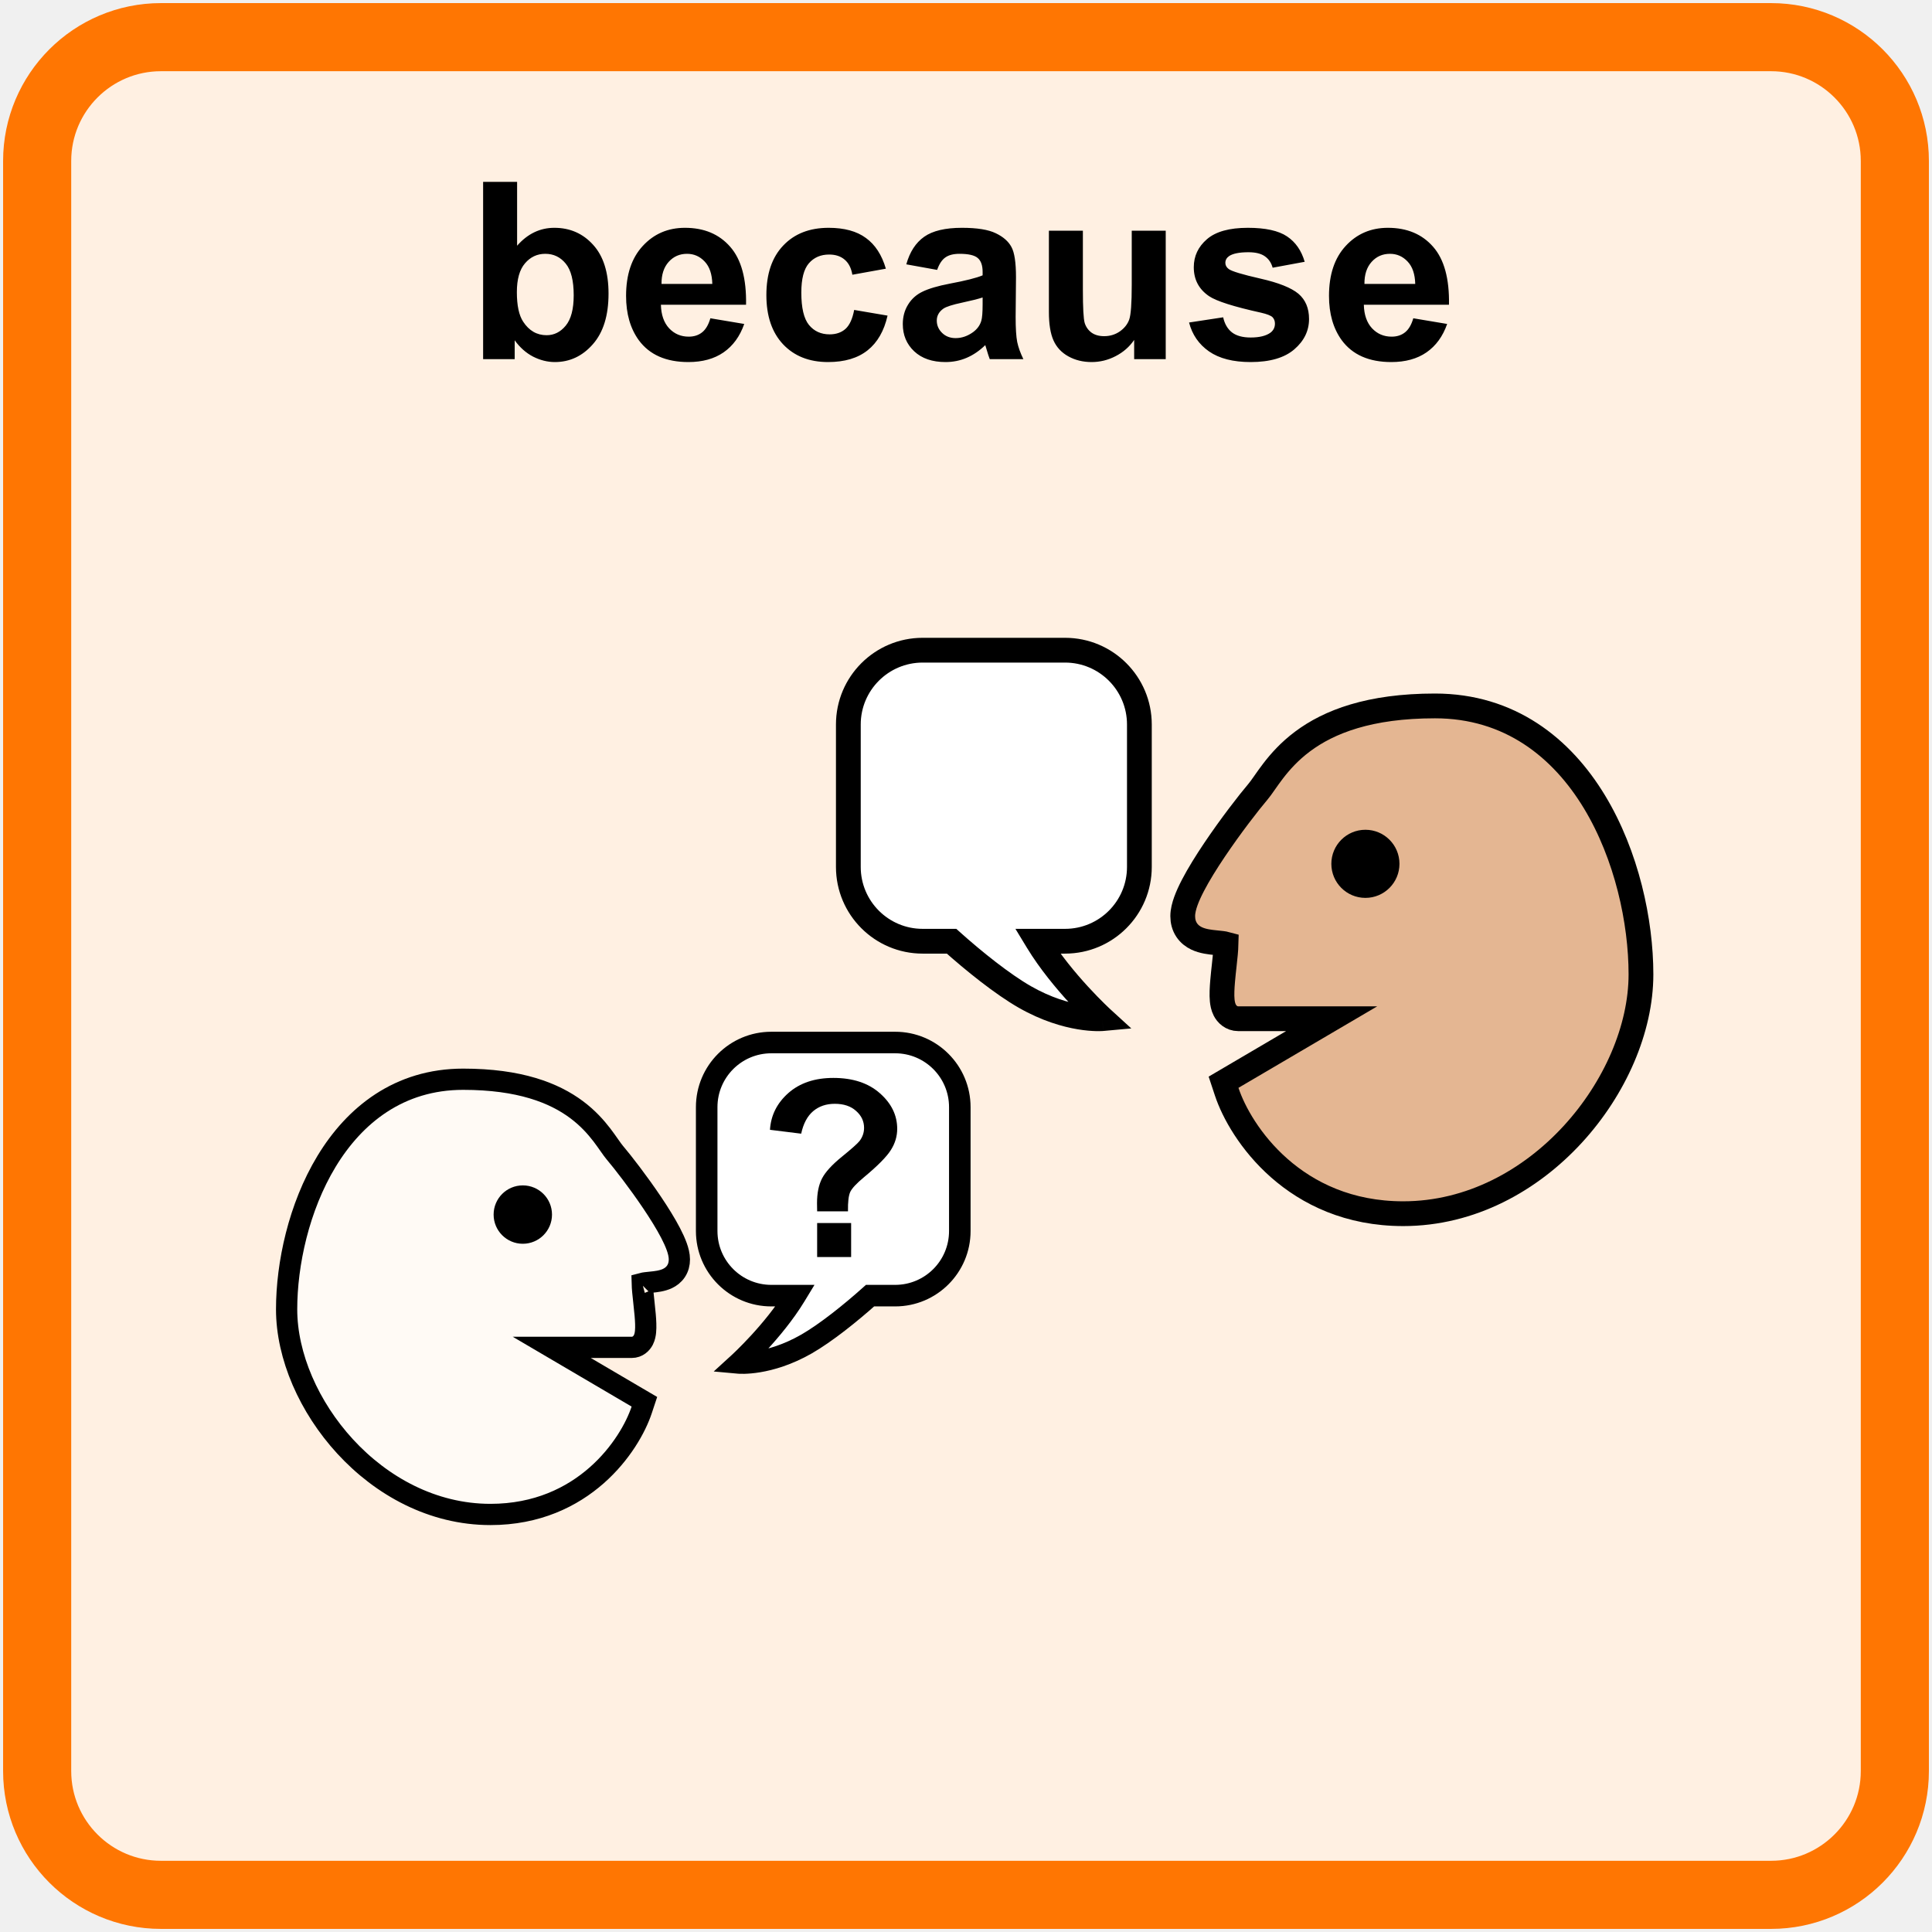
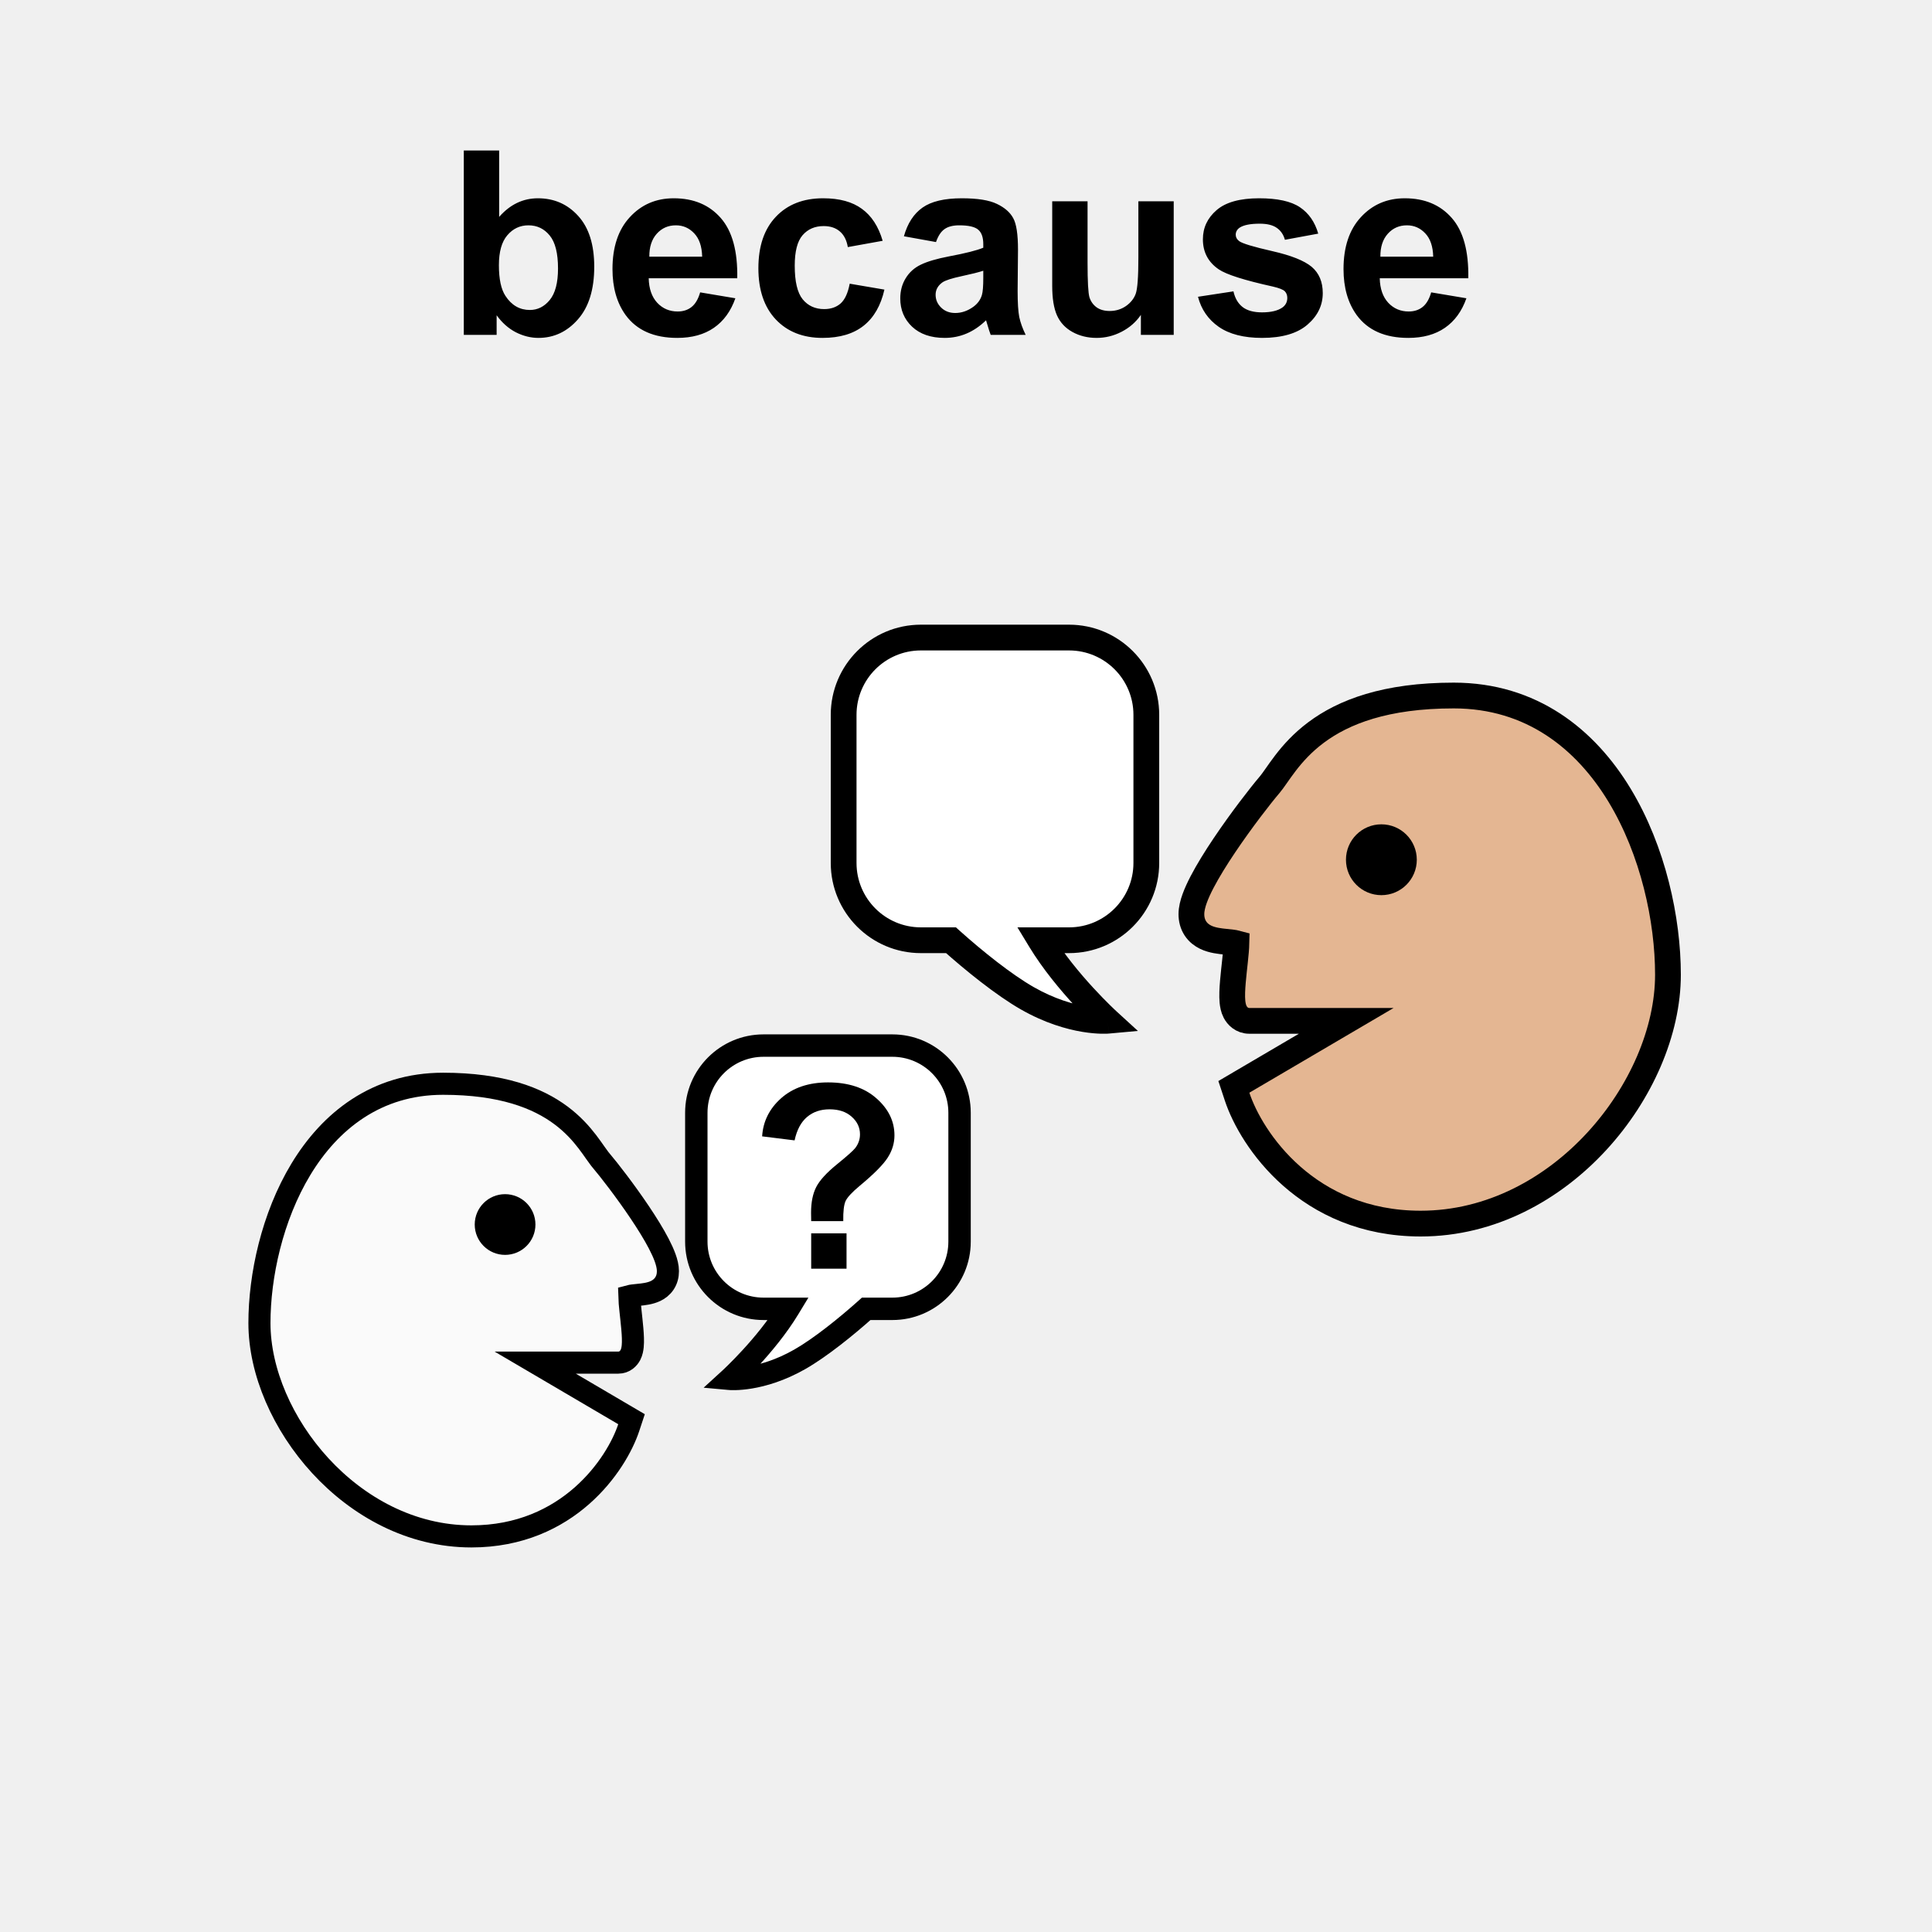
- <svg xmlns="http://www.w3.org/2000/svg" width="312" height="312" viewBox="0 0 312 312" fill="none">
-   <rect x="6" y="6" width="300" height="300" rx="20" fill="#FFF0E2" />
-   <rect x="6" y="6" width="300" height="300" rx="20" stroke="#FF7602" stroke-width="11" />
-   <path d="M78.019 58V29.367H83.508V39.68C85.201 37.753 87.206 36.789 89.523 36.789C92.049 36.789 94.139 37.707 95.793 39.543C97.447 41.366 98.273 43.99 98.273 47.414C98.273 50.956 97.427 53.684 95.734 55.598C94.055 57.512 92.01 58.469 89.602 58.469C88.417 58.469 87.245 58.176 86.086 57.59C84.94 56.991 83.951 56.112 83.117 54.953V58H78.019ZM83.469 47.18C83.469 49.328 83.807 50.917 84.484 51.945C85.435 53.404 86.698 54.133 88.273 54.133C89.484 54.133 90.513 53.618 91.359 52.59C92.219 51.548 92.648 49.914 92.648 47.688C92.648 45.318 92.219 43.612 91.359 42.57C90.5 41.516 89.4 40.988 88.059 40.988C86.743 40.988 85.65 41.503 84.777 42.531C83.905 43.547 83.469 45.096 83.469 47.18ZM114.719 51.398L120.188 52.316C119.484 54.322 118.371 55.852 116.848 56.906C115.337 57.948 113.443 58.469 111.164 58.469C107.557 58.469 104.888 57.29 103.156 54.934C101.789 53.046 101.105 50.663 101.105 47.785C101.105 44.348 102.004 41.659 103.801 39.719C105.598 37.766 107.87 36.789 110.617 36.789C113.703 36.789 116.138 37.811 117.922 39.855C119.706 41.887 120.559 45.005 120.48 49.211H106.73C106.77 50.839 107.212 52.108 108.059 53.02C108.905 53.918 109.96 54.367 111.223 54.367C112.082 54.367 112.805 54.133 113.391 53.664C113.977 53.195 114.419 52.44 114.719 51.398ZM115.031 45.852C114.992 44.263 114.582 43.059 113.801 42.238C113.02 41.405 112.069 40.988 110.949 40.988C109.751 40.988 108.762 41.425 107.98 42.297C107.199 43.169 106.815 44.354 106.828 45.852H115.031ZM143.059 43.391L137.648 44.367C137.466 43.286 137.049 42.473 136.398 41.926C135.76 41.379 134.927 41.105 133.898 41.105C132.531 41.105 131.438 41.581 130.617 42.531C129.81 43.469 129.406 45.044 129.406 47.258C129.406 49.719 129.816 51.457 130.637 52.473C131.47 53.488 132.583 53.996 133.977 53.996C135.018 53.996 135.871 53.703 136.535 53.117C137.199 52.518 137.668 51.496 137.941 50.051L143.332 50.969C142.772 53.443 141.698 55.311 140.109 56.574C138.521 57.837 136.392 58.469 133.723 58.469C130.689 58.469 128.267 57.512 126.457 55.598C124.66 53.684 123.762 51.034 123.762 47.648C123.762 44.224 124.667 41.561 126.477 39.66C128.286 37.746 130.734 36.789 133.82 36.789C136.346 36.789 138.352 37.336 139.836 38.43C141.333 39.51 142.408 41.164 143.059 43.391ZM151.34 43.586L146.359 42.688C146.919 40.682 147.883 39.198 149.25 38.234C150.617 37.271 152.648 36.789 155.344 36.789C157.792 36.789 159.615 37.082 160.812 37.668C162.01 38.241 162.85 38.977 163.332 39.875C163.827 40.76 164.074 42.395 164.074 44.777L164.016 51.184C164.016 53.007 164.1 54.354 164.27 55.227C164.452 56.086 164.784 57.01 165.266 58H159.836C159.693 57.635 159.517 57.095 159.309 56.379C159.217 56.053 159.152 55.839 159.113 55.734C158.176 56.646 157.173 57.329 156.105 57.785C155.038 58.241 153.898 58.469 152.688 58.469C150.552 58.469 148.866 57.889 147.629 56.73C146.405 55.572 145.793 54.107 145.793 52.336C145.793 51.164 146.073 50.122 146.633 49.211C147.193 48.286 147.974 47.583 148.977 47.102C149.992 46.607 151.451 46.177 153.352 45.812C155.917 45.331 157.694 44.882 158.684 44.465V43.918C158.684 42.863 158.423 42.115 157.902 41.672C157.382 41.216 156.398 40.988 154.953 40.988C153.977 40.988 153.215 41.184 152.668 41.574C152.121 41.952 151.678 42.622 151.34 43.586ZM158.684 48.039C157.98 48.273 156.867 48.553 155.344 48.879C153.82 49.204 152.824 49.523 152.355 49.836C151.639 50.344 151.281 50.988 151.281 51.77C151.281 52.538 151.568 53.202 152.141 53.762C152.714 54.322 153.443 54.602 154.328 54.602C155.318 54.602 156.262 54.276 157.16 53.625C157.824 53.13 158.26 52.525 158.469 51.809C158.612 51.34 158.684 50.448 158.684 49.133V48.039ZM183.156 58V54.895C182.401 56.001 181.405 56.874 180.168 57.512C178.944 58.15 177.648 58.469 176.281 58.469C174.888 58.469 173.638 58.163 172.531 57.551C171.424 56.939 170.624 56.079 170.129 54.973C169.634 53.866 169.387 52.336 169.387 50.383V37.258H174.875V46.789C174.875 49.706 174.973 51.496 175.168 52.16C175.376 52.811 175.747 53.332 176.281 53.723C176.815 54.1 177.492 54.289 178.312 54.289C179.25 54.289 180.09 54.035 180.832 53.527C181.574 53.007 182.082 52.368 182.355 51.613C182.629 50.845 182.766 48.977 182.766 46.008V37.258H188.254V58H183.156ZM192.023 52.082L197.531 51.242C197.766 52.31 198.241 53.124 198.957 53.684C199.673 54.23 200.676 54.504 201.965 54.504C203.384 54.504 204.452 54.243 205.168 53.723C205.65 53.358 205.891 52.87 205.891 52.258C205.891 51.841 205.76 51.496 205.5 51.223C205.227 50.962 204.615 50.721 203.664 50.5C199.237 49.523 196.431 48.632 195.246 47.824C193.605 46.704 192.785 45.148 192.785 43.156C192.785 41.359 193.495 39.849 194.914 38.625C196.333 37.401 198.534 36.789 201.516 36.789C204.354 36.789 206.464 37.251 207.844 38.176C209.224 39.1 210.174 40.467 210.695 42.277L205.52 43.234C205.298 42.427 204.875 41.809 204.25 41.379C203.638 40.949 202.759 40.734 201.613 40.734C200.168 40.734 199.133 40.936 198.508 41.34C198.091 41.626 197.883 41.997 197.883 42.453C197.883 42.844 198.065 43.176 198.43 43.449C198.924 43.814 200.63 44.328 203.547 44.992C206.477 45.656 208.521 46.47 209.68 47.434C210.826 48.41 211.398 49.771 211.398 51.516C211.398 53.417 210.604 55.051 209.016 56.418C207.427 57.785 205.077 58.469 201.965 58.469C199.139 58.469 196.9 57.896 195.246 56.75C193.605 55.604 192.531 54.048 192.023 52.082ZM228.234 51.398L233.703 52.316C233 54.322 231.887 55.852 230.363 56.906C228.853 57.948 226.958 58.469 224.68 58.469C221.073 58.469 218.404 57.29 216.672 54.934C215.305 53.046 214.621 50.663 214.621 47.785C214.621 44.348 215.52 41.659 217.316 39.719C219.113 37.766 221.385 36.789 224.133 36.789C227.219 36.789 229.654 37.811 231.438 39.855C233.221 41.887 234.074 45.005 233.996 49.211H220.246C220.285 50.839 220.728 52.108 221.574 53.02C222.421 53.918 223.475 54.367 224.738 54.367C225.598 54.367 226.32 54.133 226.906 53.664C227.492 53.195 227.935 52.44 228.234 51.398ZM228.547 45.852C228.508 44.263 228.098 43.059 227.316 42.238C226.535 41.405 225.585 40.988 224.465 40.988C223.267 40.988 222.277 41.425 221.496 42.297C220.715 43.169 220.331 44.354 220.344 45.852H228.547Z" fill="black" />
-   <path d="M215.046 164.518L198.987 173.95L197.593 174.769L198.101 176.303C200.29 182.913 209.018 196 226.6 196C237.546 196 247.15 190.617 253.972 183.195C260.776 175.795 265 166.167 265 157.349C265 148.829 262.715 138.119 257.477 129.471C252.205 120.768 243.817 114 231.733 114C221.128 114 214.616 116.556 210.353 119.743C208.238 121.324 206.741 123.013 205.603 124.496C205.083 125.174 204.632 125.816 204.248 126.364C204.217 126.409 204.185 126.454 204.154 126.498C203.733 127.098 203.422 127.533 203.144 127.86C201.692 129.566 198.73 133.386 196.124 137.262C194.82 139.2 193.579 141.193 192.655 142.968C192.193 143.855 191.794 144.721 191.505 145.521C191.228 146.29 191 147.14 191 147.952C191 148.744 191.189 149.511 191.633 150.182C192.071 150.844 192.662 151.266 193.227 151.538C194.239 152.025 195.458 152.148 196.259 152.228L196.3 152.232C197.141 152.317 197.654 152.371 197.996 152.464C197.973 153.401 197.845 154.576 197.704 155.862C197.614 156.677 197.52 157.538 197.445 158.411C197.351 159.501 197.287 160.648 197.377 161.562C197.42 161.997 197.514 162.587 197.791 163.124C198.106 163.735 198.815 164.518 200 164.518H215.046ZM198.239 152.551C198.239 152.551 198.238 152.551 198.237 152.55C198.238 152.551 198.239 152.551 198.239 152.551Z" fill="#E4B692" stroke="black" stroke-width="4" />
-   <circle cx="220.5" cy="139.5" r="5.5" fill="black" />
-   <path d="M89.104 217.587L102.868 225.672L104.063 226.373L103.627 227.689C101.752 233.354 94.27 244.571 79.2 244.571C69.818 244.571 61.586 239.957 55.738 233.596C49.907 227.253 46.286 219.001 46.286 211.442C46.286 204.139 48.244 194.959 52.734 187.547C57.253 180.087 64.442 174.286 74.8 174.286C83.89 174.286 89.472 176.476 93.126 179.208C94.939 180.563 96.222 182.011 97.198 183.282C97.643 183.863 98.029 184.414 98.358 184.883C98.386 184.922 98.413 184.961 98.439 184.999C98.8 185.513 99.067 185.885 99.305 186.166C100.55 187.628 103.089 190.902 105.323 194.225C106.44 195.886 107.504 197.594 108.296 199.116C108.691 199.876 109.034 200.618 109.281 201.304C109.519 201.963 109.714 202.692 109.714 203.387C109.714 204.066 109.552 204.724 109.172 205.299C108.796 205.866 108.29 206.228 107.806 206.461C106.938 206.879 105.893 206.984 105.207 207.053L105.172 207.056C104.45 207.129 104.011 207.176 103.717 207.255C103.737 208.058 103.847 209.065 103.968 210.167C104.045 210.866 104.126 211.604 104.19 212.352C104.271 213.286 104.326 214.27 104.248 215.053C104.212 215.426 104.131 215.931 103.893 216.392C103.624 216.916 103.016 217.587 102 217.587H89.104ZM103.509 207.33C103.509 207.33 103.51 207.329 103.511 207.329C103.51 207.329 103.509 207.33 103.509 207.33Z" fill="white" fill-opacity="0.66" stroke="black" stroke-width="3.429" />
-   <circle cx="4.714" cy="4.714" r="4.714" transform="matrix(-1 0 0 1 89.1429 191.429)" fill="black" />
-   <path fill-rule="evenodd" clip-rule="evenodd" d="M144.563 168.357C150.327 168.357 155 173.03 155 178.794V198.797C155 204.561 150.327 209.234 144.563 209.234H140.505C137.393 212.023 133.349 215.269 130.213 217.061C124.125 220.54 119.341 220.105 119.341 220.105C119.341 220.105 124.958 214.972 128.441 209.234H124.56C118.796 209.234 114.123 204.561 114.123 198.797V178.794C114.123 173.03 118.796 168.357 124.56 168.357H144.563Z" fill="white" />
-   <path d="M140.505 209.234L139.344 207.939L139.84 207.494H140.505V209.234ZM130.213 217.061L131.076 218.572L131.076 218.572L130.213 217.061ZM119.341 220.105L119.184 221.838L115.258 221.481L118.168 218.821L119.341 220.105ZM128.441 209.234V207.494H131.532L129.928 210.136L128.441 209.234ZM153.261 178.794C153.261 173.991 149.367 170.097 144.563 170.097V166.618C151.288 166.618 156.739 172.069 156.739 178.794H153.261ZM153.261 198.797V178.794H156.739V198.797H153.261ZM144.563 207.494C149.367 207.494 153.261 203.601 153.261 198.797H156.739C156.739 205.522 151.288 210.973 144.563 210.973V207.494ZM140.505 207.494H144.563V210.973H140.505V207.494ZM129.35 215.551C132.324 213.852 136.258 210.705 139.344 207.939L141.666 210.529C138.528 213.341 134.375 216.686 131.076 218.572L129.35 215.551ZM119.341 220.105C119.499 218.373 119.498 218.373 119.497 218.373C119.497 218.373 119.496 218.373 119.496 218.373C119.495 218.373 119.495 218.373 119.494 218.373C119.493 218.372 119.492 218.372 119.491 218.372C119.489 218.372 119.489 218.372 119.49 218.372C119.491 218.372 119.497 218.373 119.507 218.373C119.528 218.375 119.566 218.377 119.621 218.379C119.73 218.383 119.905 218.386 120.14 218.38C120.61 218.368 121.317 218.321 122.208 218.172C123.988 217.875 126.506 217.176 129.35 215.551L131.076 218.572C127.831 220.426 124.913 221.248 122.78 221.604C121.714 221.781 120.844 221.842 120.227 221.858C119.919 221.865 119.673 221.862 119.497 221.855C119.409 221.852 119.338 221.849 119.285 221.845C119.259 221.844 119.238 221.842 119.221 221.841C119.212 221.84 119.205 221.839 119.199 221.839C119.196 221.839 119.193 221.838 119.19 221.838C119.189 221.838 119.188 221.838 119.187 221.838C119.186 221.838 119.185 221.838 119.185 221.838C119.184 221.838 119.184 221.838 119.341 220.105ZM129.928 210.136C128.102 213.145 125.741 215.958 123.865 217.999C122.922 219.024 122.09 219.867 121.492 220.454C121.193 220.748 120.952 220.979 120.784 221.138C120.7 221.217 120.634 221.278 120.589 221.321C120.566 221.342 120.548 221.358 120.536 221.37C120.53 221.375 120.525 221.38 120.521 221.383C120.52 221.385 120.518 221.386 120.517 221.387C120.516 221.388 120.516 221.388 120.516 221.388C120.515 221.389 120.515 221.389 120.515 221.389C120.515 221.389 120.515 221.389 119.341 220.105C118.168 218.821 118.168 218.821 118.167 218.822C118.167 218.822 118.167 218.822 118.167 218.822C118.167 218.822 118.167 218.822 118.168 218.822C118.168 218.821 118.168 218.821 118.169 218.82C118.171 218.818 118.174 218.815 118.179 218.811C118.188 218.803 118.202 218.79 118.221 218.772C118.26 218.736 118.318 218.682 118.395 218.609C118.547 218.465 118.772 218.25 119.054 217.973C119.618 217.419 120.408 216.619 121.305 215.644C123.108 213.683 125.297 211.061 126.954 208.331L129.928 210.136ZM124.56 207.494H128.441V210.973H124.56V207.494ZM115.863 198.797C115.863 203.601 119.757 207.494 124.56 207.494V210.973C117.835 210.973 112.384 205.522 112.384 198.797H115.863ZM115.863 178.794V198.797H112.384V178.794H115.863ZM124.56 170.097C119.757 170.097 115.863 173.991 115.863 178.794H112.384C112.384 172.069 117.835 166.618 124.56 166.618V170.097ZM144.563 170.097H124.56V166.618H144.563V170.097Z" fill="black" />
-   <path fill-rule="evenodd" clip-rule="evenodd" d="M149 105C142.373 105 137 110.373 137 117V140C137 146.627 142.373 152 149 152H153.666C157.244 155.207 161.893 158.939 165.5 161C172.5 165 178 164.5 178 164.5C178 164.5 171.542 158.597 167.537 152H172C178.627 152 184 146.627 184 140V117C184 110.373 178.627 105 172 105H149Z" fill="white" />
-   <path d="M153.666 152L155.001 150.511L154.431 150H153.666V152ZM165.5 161L166.492 159.264L166.492 159.264L165.5 161ZM178 164.5L178.181 166.492L182.695 166.081L179.349 163.024L178 164.5ZM167.537 152V150H163.983L165.827 153.038L167.537 152ZM139 117C139 111.477 143.477 107 149 107V103C141.268 103 135 109.268 135 117H139ZM139 140V117H135V140H139ZM149 150C143.477 150 139 145.523 139 140H135C135 147.732 141.268 154 149 154V150ZM153.666 150H149V154H153.666V150ZM166.492 159.264C163.073 157.309 158.549 153.691 155.001 150.511L152.331 153.489C155.939 156.723 160.714 160.569 164.508 162.736L166.492 159.264ZM178 164.5C177.819 162.508 177.82 162.508 177.82 162.508C177.821 162.508 177.821 162.508 177.822 162.508C177.823 162.508 177.824 162.508 177.824 162.508C177.826 162.508 177.827 162.507 177.828 162.507C177.83 162.507 177.83 162.507 177.829 162.507C177.828 162.507 177.821 162.508 177.809 162.509C177.785 162.51 177.741 162.513 177.679 162.515C177.553 162.519 177.351 162.523 177.081 162.516C176.541 162.503 175.728 162.448 174.704 162.277C172.657 161.936 169.762 161.132 166.492 159.264L164.508 162.736C168.238 164.868 171.593 165.814 174.046 166.223C175.272 166.427 176.272 166.497 176.981 166.515C177.336 166.524 177.619 166.52 177.821 166.512C177.923 166.509 178.004 166.504 178.064 166.501C178.094 166.499 178.119 166.497 178.139 166.495C178.148 166.495 178.157 166.494 178.164 166.493C178.167 166.493 178.171 166.493 178.174 166.492C178.175 166.492 178.176 166.492 178.178 166.492C178.178 166.492 178.179 166.492 178.179 166.492C178.18 166.492 178.181 166.492 178 164.5ZM165.827 153.038C167.927 156.497 170.641 159.732 172.798 162.078C173.882 163.257 174.839 164.225 175.527 164.901C175.871 165.239 176.148 165.505 176.341 165.687C176.437 165.778 176.513 165.849 176.565 165.897C176.592 165.922 176.612 165.941 176.626 165.954C176.633 165.96 176.639 165.966 176.643 165.969C176.645 165.971 176.647 165.973 176.648 165.974C176.649 165.974 176.649 165.975 176.65 165.975C176.65 165.976 176.65 165.976 176.65 165.976C176.651 165.976 176.651 165.976 178 164.5C179.349 163.024 179.349 163.024 179.35 163.024C179.35 163.024 179.35 163.024 179.35 163.024C179.35 163.024 179.35 163.024 179.35 163.024C179.349 163.024 179.349 163.023 179.347 163.022C179.345 163.02 179.342 163.017 179.336 163.012C179.326 163.002 179.31 162.987 179.288 162.967C179.243 162.926 179.176 162.863 179.088 162.78C178.913 162.614 178.654 162.367 178.33 162.048C177.682 161.411 176.773 160.491 175.742 159.37C173.669 157.115 171.152 154.101 169.247 150.962L165.827 153.038ZM172 150H167.537V154H172V150ZM182 140C182 145.523 177.523 150 172 150V154C179.732 154 186 147.732 186 140H182ZM182 117V140H186V117H182ZM172 107C177.523 107 182 111.477 182 117H186C186 109.268 179.732 103 172 103V107ZM149 107H172V103H149V107Z" fill="black" />
-   <path d="M136.941 195.617H131.961C131.948 194.901 131.941 194.465 131.941 194.309C131.941 192.694 132.208 191.366 132.742 190.324C133.276 189.283 134.344 188.111 135.945 186.809C137.547 185.507 138.504 184.654 138.816 184.25C139.298 183.612 139.539 182.909 139.539 182.141C139.539 181.073 139.109 180.161 138.25 179.406C137.404 178.638 136.258 178.254 134.812 178.254C133.419 178.254 132.254 178.651 131.316 179.445C130.379 180.24 129.734 181.451 129.383 183.078L124.344 182.453C124.487 180.122 125.477 178.143 127.312 176.516C129.161 174.888 131.583 174.074 134.578 174.074C137.729 174.074 140.236 174.901 142.098 176.555C143.96 178.195 144.891 180.109 144.891 182.297C144.891 183.508 144.546 184.654 143.855 185.734C143.178 186.815 141.72 188.286 139.48 190.148C138.322 191.112 137.599 191.887 137.312 192.473C137.039 193.059 136.915 194.107 136.941 195.617ZM131.961 203V197.512H137.449V203H131.961Z" fill="black" />
+ <svg xmlns="http://www.w3.org/2000/svg" width="300" height="300" viewBox="0 0 300 300" fill="none">
+   <path d="M72.019 52V23.367H77.508V33.68C79.201 31.753 81.206 30.789 83.523 30.789C86.049 30.789 88.139 31.707 89.793 33.543C91.447 35.366 92.273 37.99 92.273 41.414C92.273 44.956 91.427 47.684 89.734 49.598C88.055 51.512 86.01 52.469 83.602 52.469C82.417 52.469 81.245 52.176 80.086 51.59C78.94 50.991 77.951 50.112 77.117 48.953V52H72.019ZM77.469 41.18C77.469 43.328 77.807 44.917 78.484 45.945C79.435 47.404 80.698 48.133 82.273 48.133C83.484 48.133 84.513 47.618 85.359 46.59C86.219 45.548 86.648 43.914 86.648 41.688C86.648 39.318 86.219 37.612 85.359 36.57C84.5 35.516 83.4 34.988 82.059 34.988C80.743 34.988 79.65 35.503 78.777 36.531C77.905 37.547 77.469 39.096 77.469 41.18ZM108.719 45.398L114.188 46.316C113.484 48.322 112.371 49.852 110.848 50.906C109.337 51.948 107.443 52.469 105.164 52.469C101.557 52.469 98.888 51.29 97.156 48.934C95.789 47.046 95.106 44.663 95.106 41.785C95.106 38.348 96.004 35.659 97.801 33.719C99.598 31.766 101.87 30.789 104.617 30.789C107.703 30.789 110.138 31.811 111.922 33.855C113.706 35.887 114.559 39.005 114.48 43.211H100.73C100.77 44.839 101.212 46.108 102.059 47.02C102.905 47.918 103.96 48.367 105.223 48.367C106.082 48.367 106.805 48.133 107.391 47.664C107.977 47.195 108.419 46.44 108.719 45.398ZM109.031 39.852C108.992 38.263 108.582 37.059 107.801 36.238C107.02 35.405 106.069 34.988 104.949 34.988C103.751 34.988 102.762 35.425 101.98 36.297C101.199 37.169 100.815 38.354 100.828 39.852H109.031ZM137.059 37.391L131.648 38.367C131.466 37.286 131.049 36.473 130.398 35.926C129.76 35.379 128.927 35.105 127.898 35.105C126.531 35.105 125.438 35.581 124.617 36.531C123.81 37.469 123.406 39.044 123.406 41.258C123.406 43.719 123.816 45.457 124.637 46.473C125.47 47.488 126.583 47.996 127.977 47.996C129.018 47.996 129.871 47.703 130.535 47.117C131.199 46.518 131.668 45.496 131.941 44.051L137.332 44.969C136.772 47.443 135.698 49.311 134.109 50.574C132.521 51.837 130.392 52.469 127.723 52.469C124.689 52.469 122.267 51.512 120.457 49.598C118.66 47.684 117.762 45.034 117.762 41.648C117.762 38.224 118.667 35.561 120.477 33.66C122.286 31.746 124.734 30.789 127.82 30.789C130.346 30.789 132.352 31.336 133.836 32.43C135.333 33.51 136.408 35.164 137.059 37.391ZM145.34 37.586L140.359 36.688C140.919 34.682 141.883 33.198 143.25 32.234C144.617 31.271 146.648 30.789 149.344 30.789C151.792 30.789 153.615 31.082 154.812 31.668C156.01 32.241 156.85 32.977 157.332 33.875C157.827 34.76 158.074 36.395 158.074 38.777L158.016 45.184C158.016 47.007 158.1 48.354 158.27 49.227C158.452 50.086 158.784 51.01 159.266 52H153.836C153.693 51.635 153.517 51.095 153.309 50.379C153.217 50.053 153.152 49.839 153.113 49.734C152.176 50.646 151.173 51.329 150.105 51.785C149.038 52.241 147.898 52.469 146.688 52.469C144.552 52.469 142.866 51.889 141.629 50.73C140.405 49.572 139.793 48.107 139.793 46.336C139.793 45.164 140.073 44.122 140.633 43.211C141.193 42.286 141.974 41.583 142.977 41.102C143.992 40.607 145.451 40.177 147.352 39.812C149.917 39.331 151.694 38.882 152.684 38.465V37.918C152.684 36.863 152.423 36.115 151.902 35.672C151.382 35.216 150.398 34.988 148.953 34.988C147.977 34.988 147.215 35.184 146.668 35.574C146.121 35.952 145.678 36.622 145.34 37.586ZM152.684 42.039C151.98 42.273 150.867 42.553 149.344 42.879C147.82 43.204 146.824 43.523 146.355 43.836C145.639 44.344 145.281 44.988 145.281 45.77C145.281 46.538 145.568 47.202 146.141 47.762C146.714 48.322 147.443 48.602 148.328 48.602C149.318 48.602 150.262 48.276 151.16 47.625C151.824 47.13 152.26 46.525 152.469 45.809C152.612 45.34 152.684 44.448 152.684 43.133V42.039ZM177.156 52V48.895C176.401 50.001 175.405 50.874 174.168 51.512C172.944 52.15 171.648 52.469 170.281 52.469C168.888 52.469 167.638 52.163 166.531 51.551C165.424 50.939 164.624 50.079 164.129 48.973C163.634 47.866 163.387 46.336 163.387 44.383V31.258H168.875V40.789C168.875 43.706 168.973 45.496 169.168 46.16C169.376 46.811 169.747 47.332 170.281 47.723C170.815 48.1 171.492 48.289 172.312 48.289C173.25 48.289 174.09 48.035 174.832 47.527C175.574 47.007 176.082 46.368 176.355 45.613C176.629 44.845 176.766 42.977 176.766 40.008V31.258H182.254V52H177.156ZM186.023 46.082L191.531 45.242C191.766 46.31 192.241 47.124 192.957 47.684C193.673 48.23 194.676 48.504 195.965 48.504C197.384 48.504 198.452 48.243 199.168 47.723C199.65 47.358 199.891 46.87 199.891 46.258C199.891 45.841 199.76 45.496 199.5 45.223C199.227 44.962 198.615 44.721 197.664 44.5C193.237 43.523 190.431 42.632 189.246 41.824C187.605 40.704 186.785 39.148 186.785 37.156C186.785 35.359 187.495 33.849 188.914 32.625C190.333 31.401 192.534 30.789 195.516 30.789C198.354 30.789 200.464 31.251 201.844 32.176C203.224 33.1 204.174 34.467 204.695 36.277L199.52 37.234C199.298 36.427 198.875 35.809 198.25 35.379C197.638 34.949 196.759 34.734 195.613 34.734C194.168 34.734 193.133 34.936 192.508 35.34C192.091 35.626 191.883 35.997 191.883 36.453C191.883 36.844 192.065 37.176 192.43 37.449C192.924 37.814 194.63 38.328 197.547 38.992C200.477 39.656 202.521 40.47 203.68 41.434C204.826 42.41 205.398 43.771 205.398 45.516C205.398 47.417 204.604 49.051 203.016 50.418C201.427 51.785 199.077 52.469 195.965 52.469C193.139 52.469 190.9 51.896 189.246 50.75C187.605 49.604 186.531 48.048 186.023 46.082ZM222.234 45.398L227.703 46.316C227 48.322 225.887 49.852 224.363 50.906C222.853 51.948 220.958 52.469 218.68 52.469C215.073 52.469 212.404 51.29 210.672 48.934C209.305 47.046 208.621 44.663 208.621 41.785C208.621 38.348 209.52 35.659 211.316 33.719C213.113 31.766 215.385 30.789 218.133 30.789C221.219 30.789 223.654 31.811 225.438 33.855C227.221 35.887 228.074 39.005 227.996 43.211H214.246C214.285 44.839 214.728 46.108 215.574 47.02C216.421 47.918 217.475 48.367 218.738 48.367C219.598 48.367 220.32 48.133 220.906 47.664C221.492 47.195 221.935 46.44 222.234 45.398ZM222.547 39.852C222.508 38.263 222.098 37.059 221.316 36.238C220.535 35.405 219.585 34.988 218.465 34.988C217.267 34.988 216.277 35.425 215.496 36.297C214.715 37.169 214.331 38.354 214.344 39.852H222.547Z" fill="black" />
+   <path d="M225.733 108C237.817 108 246.206 114.769 251.478 123.472C256.716 132.119 259 142.829 259 151.35C259 160.168 254.776 169.795 247.973 177.195C241.15 184.617 231.546 190 220.6 190C203.018 190 194.29 176.914 192.102 170.304L191.594 168.769L192.987 167.95L209.045 158.519H194C192.815 158.519 192.106 157.735 191.791 157.124C191.514 156.586 191.42 155.997 191.377 155.562C191.287 154.648 191.351 153.501 191.445 152.411C191.639 150.161 191.955 147.995 191.992 146.464C191.65 146.372 191.138 146.317 190.3 146.232C189.501 146.152 188.256 146.034 187.227 145.538C186.662 145.266 186.071 144.844 185.633 144.182C185.189 143.511 185 142.744 185 141.952C185 141.141 185.227 140.291 185.505 139.521C185.793 138.722 186.194 137.856 186.655 136.969C187.579 135.194 188.821 133.2 190.124 131.262C192.73 127.386 195.691 123.566 197.144 121.86C197.422 121.533 197.734 121.098 198.154 120.498C198.558 119.923 199.039 119.23 199.603 118.496C200.74 117.013 202.238 115.324 204.353 113.743C208.616 110.556 215.128 108 225.733 108Z" fill="#E4B692" stroke="black" stroke-width="4" />
+   <circle cx="214.5" cy="133.5" r="5.5" fill="black" />
+   <path d="M68.8 168.286C58.442 168.286 51.252 174.087 46.733 181.547C42.244 188.959 40.286 198.139 40.286 205.442C40.286 213.001 43.907 221.252 49.738 227.596C55.586 233.957 63.818 238.571 73.2 238.571C88.27 238.571 95.751 227.354 97.627 221.688L98.062 220.373L96.868 219.672L83.103 211.587H96C97.016 211.587 97.624 210.916 97.894 210.393C98.131 209.932 98.211 209.426 98.248 209.053C98.325 208.269 98.271 207.286 98.19 206.353C98.024 204.424 97.753 202.567 97.721 201.255C98.014 201.176 98.453 201.129 99.172 201.057C99.857 200.988 100.923 200.886 101.806 200.461C102.29 200.228 102.796 199.866 103.172 199.299C103.552 198.724 103.714 198.066 103.714 197.388C103.714 196.692 103.519 195.963 103.281 195.304C103.034 194.618 102.691 193.876 102.296 193.116C101.504 191.595 100.439 189.886 99.322 188.225C97.089 184.902 94.55 181.628 93.306 180.166L93.12 179.938C92.927 179.69 92.71 179.384 92.439 178.998C92.094 178.505 91.68 177.912 91.197 177.282C90.222 176.011 88.939 174.563 87.126 173.208C83.471 170.476 77.889 168.286 68.8 168.286Z" fill="white" fill-opacity="0.66" stroke="black" stroke-width="3.429" />
+   <circle cx="4.714" cy="4.714" r="4.714" transform="matrix(-1 0 0 1 83.1426 185.429)" fill="black" />
+   <path d="M118.56 162.357C112.796 162.358 108.123 167.03 108.123 172.794V192.798C108.123 198.561 112.796 203.234 118.56 203.234H122.438C118.956 208.972 113.341 214.105 113.341 214.105C113.341 214.105 118.125 214.54 124.213 211.062C127.349 209.269 131.392 206.023 134.504 203.234H138.563C144.327 203.234 149 198.562 149 192.798V172.794C149 167.03 144.327 162.357 138.563 162.357H118.56Z" fill="white" />
+   <path d="M118.56 162.357L118.56 160.618H118.56V162.357ZM108.123 172.794L106.384 172.794L106.384 172.794L108.123 172.794ZM108.123 192.798L106.384 192.798V192.798H108.123ZM118.56 203.234L118.56 204.974L118.56 204.974L118.56 203.234ZM122.438 203.234V201.495H125.529L123.925 204.137L122.438 203.234ZM113.341 214.105L113.183 215.838L109.259 215.481L112.167 212.822L113.341 214.105ZM124.213 211.062L125.076 212.572L125.076 212.572L124.213 211.062ZM134.504 203.234L133.343 201.939L133.838 201.495H134.504V203.234ZM138.563 203.234L138.563 204.974H138.563V203.234ZM149 192.798L150.739 192.798L150.739 192.798L149 192.798ZM149 172.794L150.739 172.794V172.794H149ZM138.563 162.357L138.563 160.618L138.563 160.618L138.563 162.357ZM118.56 162.357L118.56 164.097C113.756 164.097 109.862 167.991 109.862 172.794L108.123 172.794L106.384 172.794C106.384 166.069 111.835 160.618 118.56 160.618L118.56 162.357ZM108.123 172.794H109.862V192.798H108.123H106.384V172.794H108.123ZM108.123 192.798L109.862 192.798C109.863 197.601 113.757 201.495 118.56 201.495L118.56 203.234L118.56 204.974C111.835 204.974 106.384 199.522 106.384 192.798L108.123 192.798ZM118.56 203.234V201.495H122.438V203.234V204.974H118.56V203.234ZM122.438 203.234L123.925 204.137C122.099 207.145 119.739 209.958 117.864 211.999C116.921 213.024 116.09 213.866 115.492 214.454C115.193 214.748 114.952 214.979 114.784 215.138C114.7 215.217 114.634 215.278 114.589 215.321C114.566 215.342 114.548 215.358 114.536 215.37C114.53 215.375 114.525 215.38 114.521 215.383C114.519 215.385 114.518 215.386 114.517 215.387C114.516 215.388 114.516 215.388 114.515 215.388C114.515 215.389 114.515 215.389 114.515 215.389C114.515 215.389 114.515 215.389 113.341 214.105C112.167 212.822 112.167 212.822 112.167 212.822C112.167 212.822 112.167 212.822 112.167 212.822C112.167 212.822 112.167 212.822 112.167 212.822C112.167 212.822 112.168 212.821 112.169 212.82C112.17 212.819 112.174 212.816 112.178 212.812C112.187 212.803 112.201 212.79 112.221 212.772C112.259 212.736 112.317 212.682 112.394 212.61C112.547 212.465 112.771 212.25 113.053 211.973C113.617 211.419 114.407 210.619 115.303 209.644C117.106 207.683 119.295 205.061 120.952 202.332L122.438 203.234ZM113.341 214.105C113.498 212.373 113.498 212.373 113.497 212.373C113.497 212.373 113.496 212.373 113.496 212.373C113.495 212.373 113.494 212.373 113.493 212.373C113.492 212.373 113.491 212.373 113.49 212.372C113.489 212.372 113.489 212.372 113.489 212.372C113.491 212.373 113.497 212.373 113.507 212.374C113.528 212.375 113.566 212.377 113.62 212.379C113.73 212.383 113.905 212.386 114.14 212.38C114.61 212.368 115.317 212.321 116.208 212.172C117.988 211.876 120.506 211.176 123.35 209.551L124.213 211.062L125.076 212.572C121.831 214.426 118.913 215.248 116.78 215.604C115.714 215.781 114.844 215.843 114.227 215.858C113.918 215.866 113.672 215.862 113.496 215.856C113.408 215.853 113.337 215.849 113.285 215.845C113.259 215.844 113.237 215.842 113.22 215.841C113.212 215.84 113.204 215.84 113.198 215.839C113.195 215.839 113.192 215.839 113.19 215.838C113.189 215.838 113.187 215.838 113.186 215.838C113.186 215.838 113.185 215.838 113.185 215.838C113.184 215.838 113.183 215.838 113.341 214.105ZM124.213 211.062L123.35 209.551C126.324 207.852 130.257 204.705 133.343 201.939L134.504 203.234L135.665 204.53C132.527 207.342 128.375 210.686 125.076 212.572L124.213 211.062ZM134.504 203.234V201.495H138.563V203.234V204.974H134.504V203.234ZM138.563 203.234L138.563 201.495C143.367 201.495 147.26 197.601 147.261 192.798L149 192.798L150.739 192.798C150.739 199.522 145.288 204.974 138.563 204.974L138.563 203.234ZM149 192.798H147.261V172.794H149H150.739V192.798H149ZM149 172.794L147.261 172.794C147.261 167.991 143.367 164.097 138.563 164.097L138.563 162.357L138.563 160.618C145.288 160.618 150.739 166.069 150.739 172.794L149 172.794ZM138.563 162.357V164.097H118.56V162.357V160.618H138.563V162.357Z" fill="black" />
+   <path d="M166 99C172.627 99 178 104.373 178 111V134C178 140.627 172.627 146 166 146H161.54C165.545 152.597 172 158.5 172 158.5C172 158.5 166.5 159 159.5 155C155.894 152.939 151.245 149.207 147.667 146H143C136.373 146 131 140.627 131 134V111C131 104.373 136.373 99 143 99H166Z" fill="white" />
+   <path d="M161.54 146V144H157.986L159.83 147.038L161.54 146ZM172 158.5L172.181 160.492L176.693 160.082L173.35 157.024L172 158.5ZM159.5 155L160.492 153.264L160.492 153.264L159.5 155ZM147.667 146L149.002 144.511L148.432 144H147.667V146ZM166 99V101C171.523 101 176 105.477 176 111H178H180C180 103.268 173.732 97 166 97V99ZM178 111H176V134H178H180V111H178ZM178 134H176C176 139.523 171.523 144 166 144V146V148C173.732 148 180 141.732 180 134H178ZM166 146V144H161.54V146V148H166V146ZM161.54 146L159.83 147.038C161.93 150.496 164.643 153.731 166.799 156.077C167.883 157.257 168.839 158.225 169.527 158.901C169.87 159.239 170.148 159.504 170.341 159.687C170.437 159.778 170.513 159.848 170.565 159.897C170.591 159.921 170.612 159.94 170.626 159.953C170.633 159.96 170.639 159.965 170.643 159.969C170.645 159.971 170.646 159.972 170.648 159.974C170.648 159.974 170.649 159.975 170.649 159.975C170.65 159.975 170.65 159.975 170.65 159.976C170.65 159.976 170.65 159.976 172 158.5C173.35 157.024 173.35 157.024 173.35 157.024C173.35 157.024 173.35 157.024 173.35 157.024C173.35 157.025 173.35 157.024 173.35 157.024C173.35 157.024 173.349 157.023 173.348 157.022C173.346 157.02 173.342 157.017 173.337 157.012C173.326 157.003 173.31 156.988 173.288 156.967C173.244 156.926 173.177 156.863 173.089 156.78C172.913 156.614 172.655 156.367 172.331 156.048C171.683 155.411 170.775 154.491 169.744 153.37C167.672 151.115 165.155 148.1 163.25 144.962L161.54 146ZM172 158.5C171.819 156.508 171.82 156.508 171.82 156.508C171.821 156.508 171.821 156.508 171.822 156.508C171.823 156.508 171.824 156.508 171.824 156.508C171.826 156.508 171.827 156.507 171.828 156.507C171.83 156.507 171.83 156.507 171.829 156.507C171.828 156.507 171.821 156.508 171.809 156.509C171.785 156.51 171.741 156.513 171.679 156.515C171.553 156.519 171.351 156.523 171.081 156.516C170.541 156.503 169.728 156.448 168.704 156.277C166.657 155.936 163.762 155.132 160.492 153.264L159.5 155L158.508 156.736C162.238 158.868 165.593 159.814 168.046 160.223C169.272 160.427 170.272 160.497 170.981 160.515C171.336 160.524 171.619 160.52 171.821 160.512C171.923 160.509 172.004 160.504 172.064 160.501C172.094 160.499 172.119 160.497 172.139 160.495C172.148 160.495 172.157 160.494 172.164 160.493C172.167 160.493 172.171 160.493 172.174 160.492C172.175 160.492 172.176 160.492 172.178 160.492C172.178 160.492 172.179 160.492 172.179 160.492C172.18 160.492 172.181 160.492 172 158.5ZM159.5 155L160.492 153.264C157.073 151.31 152.55 147.691 149.002 144.511L147.667 146L146.332 147.489C149.94 150.723 154.714 154.569 158.508 156.736L159.5 155ZM147.667 146V144H143V146V148H147.667V146ZM143 146V144C137.477 144 133 139.523 133 134H131H129C129 141.732 135.268 148 143 148V146ZM131 134H133V111H131H129V134H131ZM131 111H133C133 105.477 137.477 101 143 101V99V97C135.268 97 129 103.268 129 111H131ZM143 99V101H166V99V97H143V99Z" fill="black" />
+   <path d="M130.941 189.617H125.961C125.948 188.901 125.941 188.465 125.941 188.309C125.941 186.694 126.208 185.366 126.742 184.324C127.276 183.283 128.344 182.111 129.945 180.809C131.547 179.507 132.504 178.654 132.816 178.25C133.298 177.612 133.539 176.909 133.539 176.141C133.539 175.073 133.109 174.161 132.25 173.406C131.404 172.638 130.258 172.254 128.812 172.254C127.419 172.254 126.254 172.651 125.316 173.445C124.379 174.24 123.734 175.451 123.383 177.078L118.344 176.453C118.487 174.122 119.477 172.143 121.312 170.516C123.161 168.888 125.583 168.074 128.578 168.074C131.729 168.074 134.236 168.901 136.098 170.555C137.96 172.195 138.891 174.109 138.891 176.297C138.891 177.508 138.546 178.654 137.855 179.734C137.178 180.815 135.72 182.286 133.48 184.148C132.322 185.112 131.599 185.887 131.312 186.473C131.039 187.059 130.915 188.107 130.941 189.617ZM125.961 197V191.512H131.449V197H125.961Z" fill="black" />
</svg>
